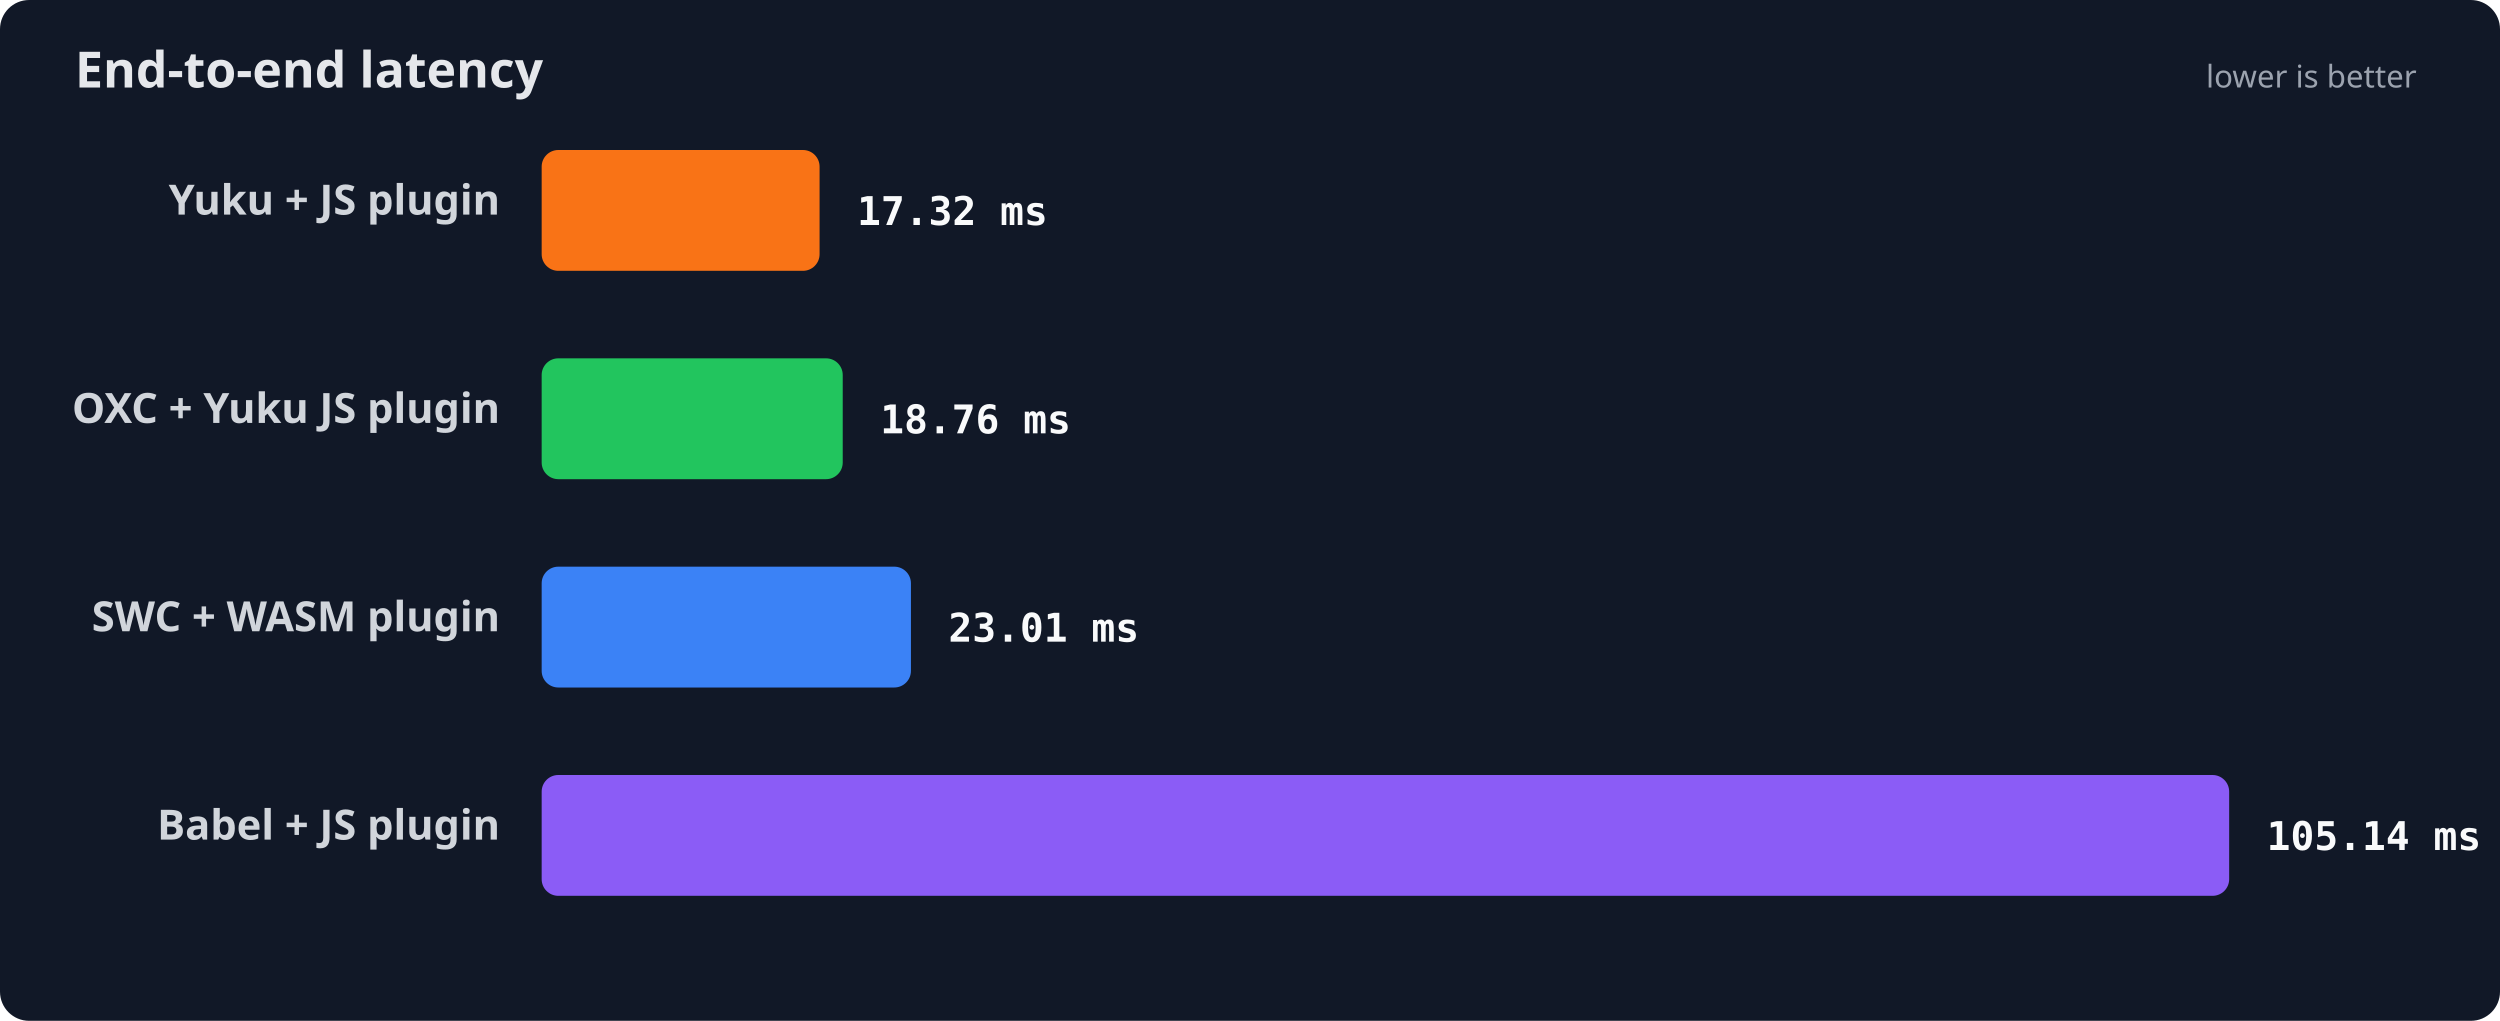
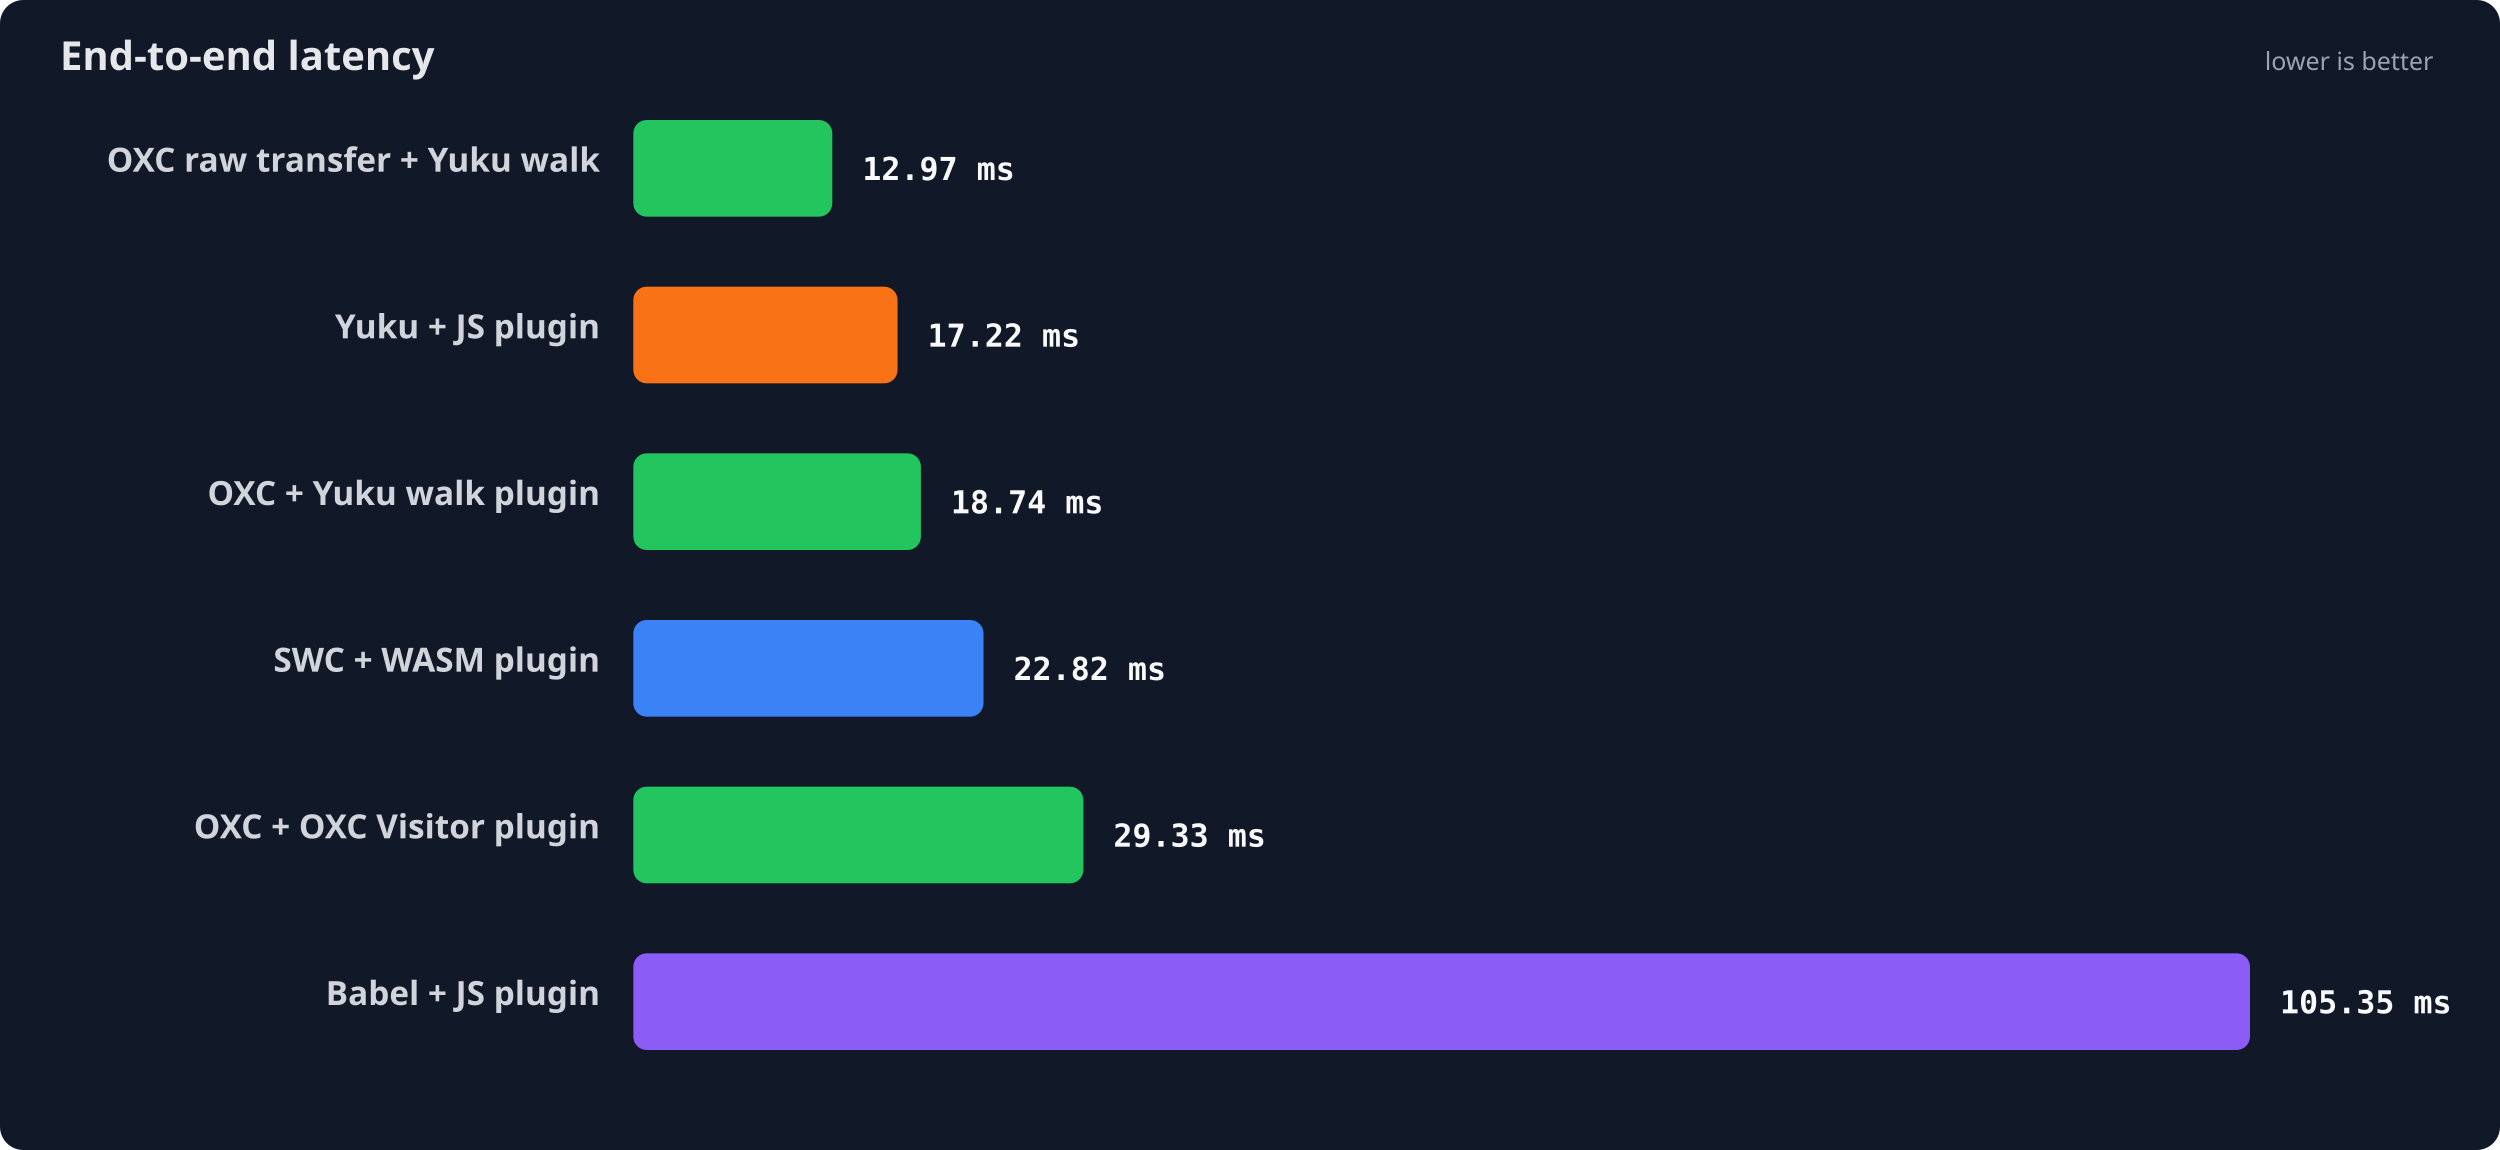
- <svg xmlns="http://www.w3.org/2000/svg" width="1200" height="490" viewBox="0 0 1200 490" role="img" aria-label="Styled-components transform latency, lower is better">
+ <svg xmlns="http://www.w3.org/2000/svg" width="1500" height="690" viewBox="0 0 1500 690" role="img" aria-label="Styled-components transform latency, lower is better">
  <style>
      .title { fill: #e5e7eb; font: 700 24px system-ui, sans-serif; }
      .label { fill: #d1d5db; font: 600 20px system-ui, sans-serif; }
      .value { fill: #f9fafb; font: 700 19px ui-monospace, monospace; }
      .note { fill: #9ca3af; font: 15px system-ui, sans-serif; }
    </style>
  <rect width="100%" height="100%" rx="14" fill="#111827" />
  <text x="36" y="42" class="title">End-to-end latency</text>
-   <text x="1160" y="42" text-anchor="end" class="note">lower is better</text>
-   <text x="240" y="103" text-anchor="end" class="label">
+   <text x="1460" y="42" text-anchor="end" class="note">lower is better</text>
+   <text x="360" y="103" text-anchor="end" class="label">
+         OXC raw transfer + Yuku walk
+       </text>
+   <rect x="380" y="72" width="119.38" height="58" rx="8" fill="#22c55e" />
+   <text x="517.38" y="108" class="value">
+         12.97 ms
+       </text>
+   <text x="360" y="203" text-anchor="end" class="label">
        Yuku + JS plugin
      </text>
-   <rect x="260" y="72" width="133.40" height="58" rx="8" fill="#f97316" />
-   <text x="411.40" y="108" class="value">
-         17.32 ms
+   <rect x="380" y="172" width="158.54" height="58" rx="8" fill="#f97316" />
+   <text x="556.54" y="208" class="value">
+         17.22 ms
      </text>
-   <text x="240" y="203" text-anchor="end" class="label">
-         OXC + Yuku JS plugin
+   <text x="360" y="303" text-anchor="end" class="label">
+         OXC + Yuku walk plugin
      </text>
-   <rect x="260" y="172" width="144.51" height="58" rx="8" fill="#22c55e" />
-   <text x="422.51" y="208" class="value">
-         18.76 ms
+   <rect x="380" y="272" width="172.54" height="58" rx="8" fill="#22c55e" />
+   <text x="570.54" y="308" class="value">
+         18.74 ms
      </text>
-   <text x="240" y="303" text-anchor="end" class="label">
+   <text x="360" y="403" text-anchor="end" class="label">
        SWC + WASM plugin
      </text>
-   <rect x="260" y="272" width="177.25" height="58" rx="8" fill="#3b82f6" />
-   <text x="455.25" y="308" class="value">
-         23.01 ms
+   <rect x="380" y="372" width="210.11" height="58" rx="8" fill="#3b82f6" />
+   <text x="608.11" y="408" class="value">
+         22.82 ms
      </text>
-   <text x="240" y="403" text-anchor="end" class="label">
+   <text x="360" y="503" text-anchor="end" class="label">
+         OXC + OXC Visitor plugin
+       </text>
+   <rect x="380" y="472" width="270.02" height="58" rx="8" fill="#22c55e" />
+   <text x="668.02" y="508" class="value">
+         29.33 ms
+       </text>
+   <text x="360" y="603" text-anchor="end" class="label">
        Babel + JS plugin
      </text>
-   <rect x="260" y="372" width="810.00" height="58" rx="8" fill="#8b5cf6" />
-   <text x="1088.00" y="408" class="value">
-         105.14 ms
+   <rect x="380" y="572" width="970.00" height="58" rx="8" fill="#8b5cf6" />
+   <text x="1368.00" y="608" class="value">
+         105.35 ms
      </text>
</svg>
